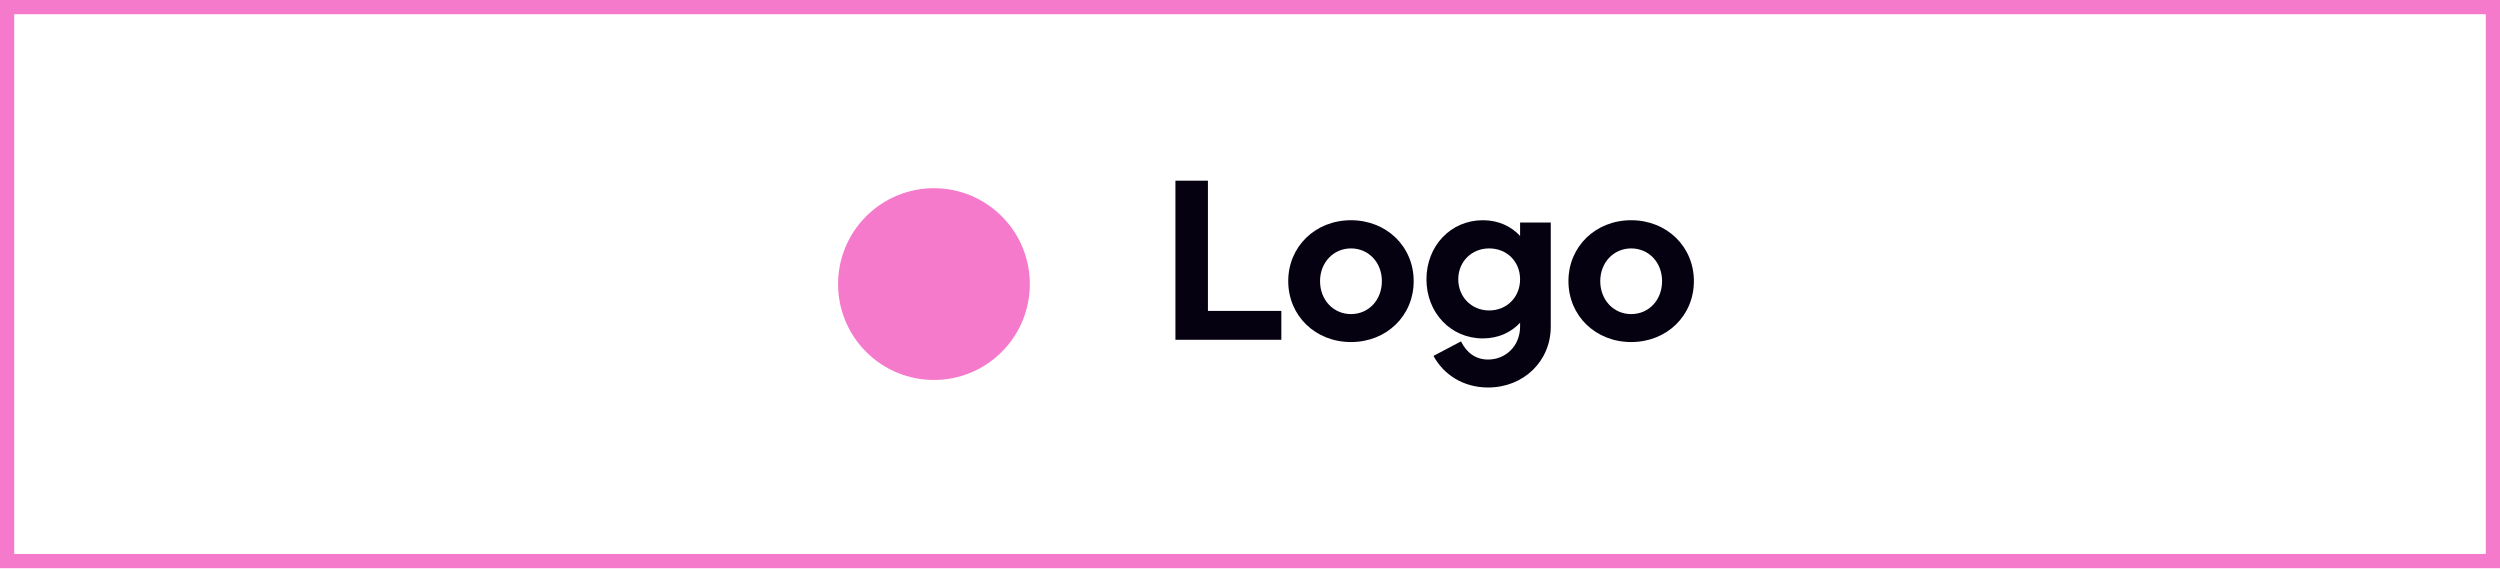
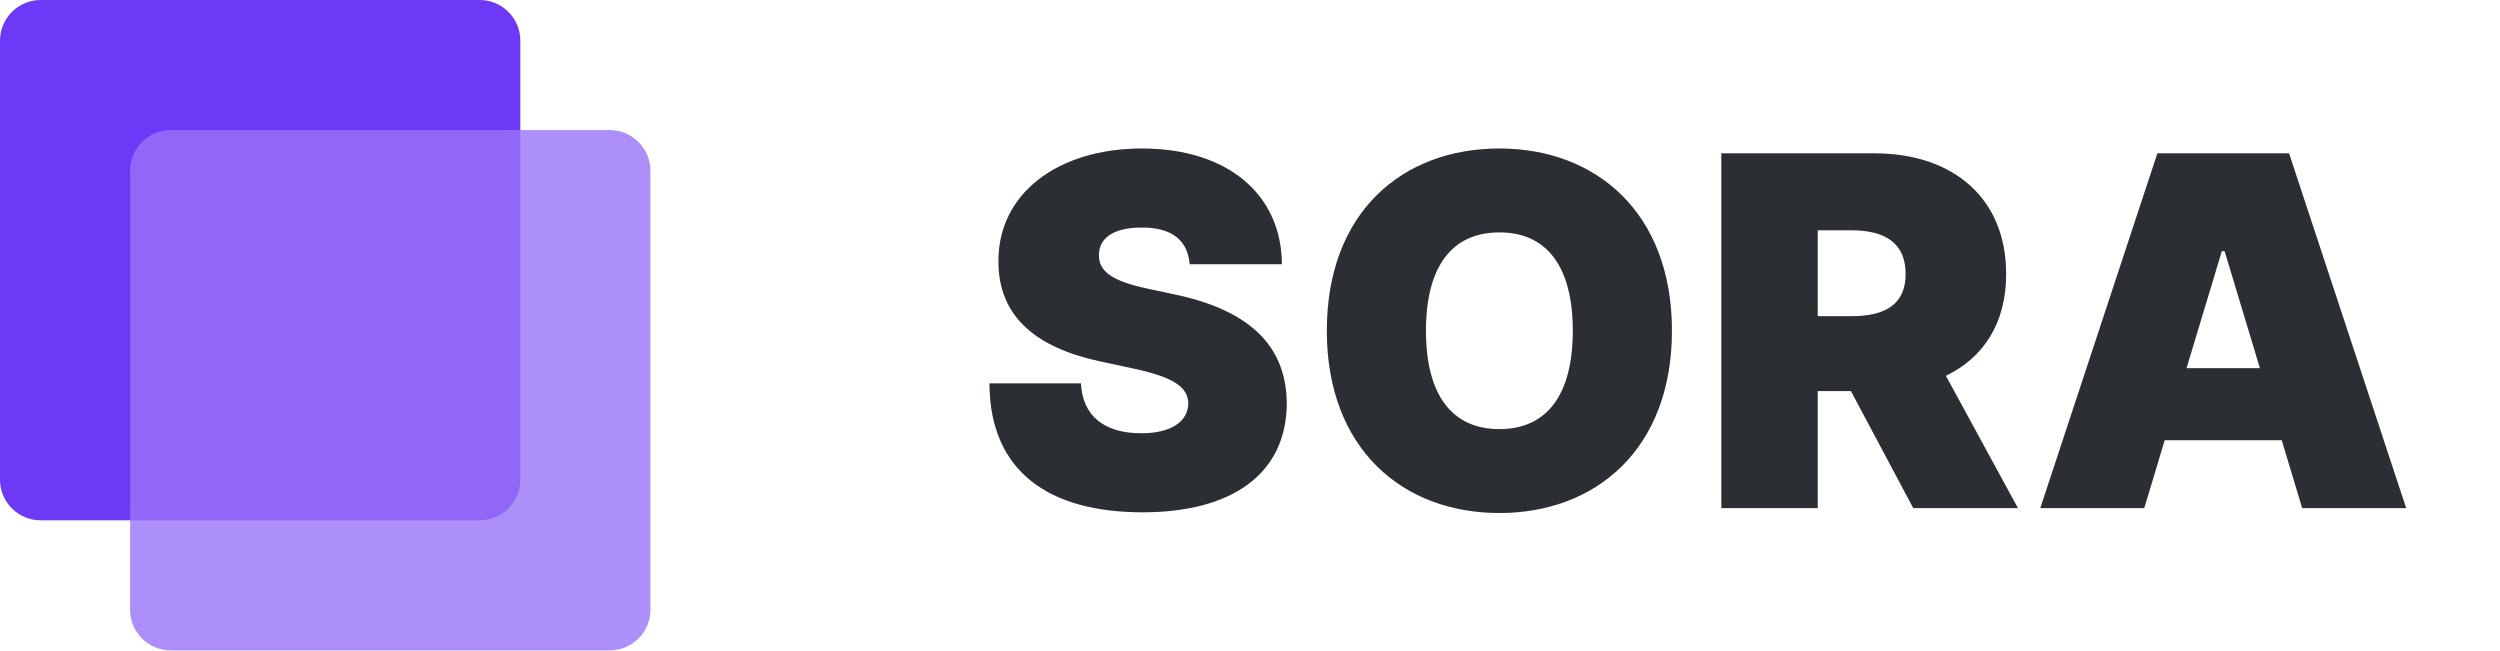
- <svg xmlns="http://www.w3.org/2000/svg" width="176" height="40" viewBox="0 0 176 40" fill="none">
-   <rect x="0.5" y="0.5" width="175" height="39" stroke="#F67ACB" />
-   <path fill-rule="evenodd" clip-rule="evenodd" d="M70.523 15.227C73.159 17.863 73.159 22.137 70.523 24.773C67.887 27.409 63.613 27.409 60.977 24.773C58.341 22.137 58.341 17.863 60.977 15.227C63.613 12.591 67.887 12.591 70.523 15.227Z" fill="#F67ACB" />
-   <path d="M90.206 23.92V21.888H85.038V12.72H82.75V23.92H90.206Z" fill="#050110" />
-   <path d="M90.692 19.792C90.692 22.224 92.596 24.08 95.108 24.08C97.62 24.08 99.523 22.224 99.523 19.792C99.523 17.36 97.62 15.504 95.108 15.504C92.596 15.504 90.692 17.36 90.692 19.792ZM92.931 19.792C92.931 18.48 93.876 17.488 95.108 17.488C96.356 17.488 97.284 18.48 97.284 19.792C97.284 21.12 96.356 22.112 95.108 22.112C93.876 22.112 92.931 21.12 92.931 19.792Z" fill="#050110" />
-   <path d="M107.014 16.608C106.374 15.92 105.478 15.504 104.39 15.504C102.134 15.504 100.422 17.312 100.422 19.664C100.422 22.016 102.134 23.824 104.39 23.824C105.478 23.824 106.374 23.408 107.014 22.72V22.992C107.014 24.352 106.006 25.312 104.758 25.312C103.878 25.312 103.238 24.816 102.854 24.032L100.918 25.056C101.622 26.368 103.014 27.28 104.758 27.28C107.27 27.28 109.174 25.424 109.174 22.992V15.664H107.014V16.608ZM104.838 21.856C103.606 21.856 102.662 20.912 102.662 19.664C102.662 18.416 103.606 17.488 104.838 17.488C106.086 17.488 107.014 18.416 107.014 19.664C107.014 20.912 106.086 21.856 104.838 21.856Z" fill="#050110" />
-   <path d="M110.418 19.792C110.418 22.224 112.322 24.08 114.834 24.08C117.346 24.08 119.25 22.224 119.25 19.792C119.25 17.36 117.346 15.504 114.834 15.504C112.322 15.504 110.418 17.36 110.418 19.792ZM112.658 19.792C112.658 18.48 113.602 17.488 114.834 17.488C116.082 17.488 117.01 18.48 117.01 19.792C117.01 21.12 116.082 22.112 114.834 22.112C113.602 22.112 112.658 21.12 112.658 19.792Z" fill="#050110" />
+ <svg xmlns="http://www.w3.org/2000/svg" width="123" height="32" viewBox="0 0 123 32" fill="none">
+   <path d="M58.534 13H63.068C63.051 9.574 60.409 7.307 56.182 7.307C52.031 7.307 49.099 9.54 49.125 12.864C49.117 15.591 51.008 17.108 54.102 17.773L55.841 18.148C57.784 18.574 58.449 19.06 58.466 19.852C58.449 20.713 57.665 21.318 56.148 21.318C54.332 21.318 53.258 20.466 53.182 18.864H48.682C48.699 23.244 51.665 25.204 56.216 25.204C60.639 25.204 63.29 23.296 63.307 19.852C63.29 17.193 61.705 15.327 57.852 14.5L56.42 14.193C54.767 13.844 54.026 13.358 54.068 12.523C54.077 11.756 54.716 11.193 56.182 11.193C57.716 11.193 58.44 11.867 58.534 13ZM82.258 16.273C82.258 10.443 78.508 7.307 73.77 7.307C68.997 7.307 65.281 10.443 65.281 16.273C65.281 22.068 68.997 25.239 73.77 25.239C78.508 25.239 82.258 22.102 82.258 16.273ZM77.383 16.273C77.383 19.409 76.122 21.114 73.77 21.114C71.418 21.114 70.156 19.409 70.156 16.273C70.156 13.136 71.418 11.432 73.77 11.432C76.122 11.432 77.383 13.136 77.383 16.273ZM84.691 25H89.43V19.239H91.066L94.134 25H99.282L95.736 18.489C97.594 17.594 98.702 15.898 98.702 13.477C98.702 9.761 96.103 7.545 92.225 7.545H84.691V25ZM89.43 15.557V11.329H91.1C92.762 11.329 93.759 11.977 93.759 13.477C93.759 14.969 92.762 15.557 91.1 15.557H89.43ZM105.496 25L106.502 21.659H112.263L113.269 25H118.383L112.621 7.545H106.144L100.383 25H105.496ZM107.576 18.114L109.314 12.352H109.451L111.189 18.114H107.576Z" fill="#363940" />
+   <path d="M58.534 13H63.068C63.051 9.574 60.409 7.307 56.182 7.307C52.031 7.307 49.099 9.54 49.125 12.864C49.117 15.591 51.008 17.108 54.102 17.773L55.841 18.148C57.784 18.574 58.449 19.06 58.466 19.852C58.449 20.713 57.665 21.318 56.148 21.318C54.332 21.318 53.258 20.466 53.182 18.864H48.682C48.699 23.244 51.665 25.204 56.216 25.204C60.639 25.204 63.29 23.296 63.307 19.852C63.29 17.193 61.705 15.327 57.852 14.5L56.42 14.193C54.767 13.844 54.026 13.358 54.068 12.523C54.077 11.756 54.716 11.193 56.182 11.193C57.716 11.193 58.44 11.867 58.534 13ZM82.258 16.273C82.258 10.443 78.508 7.307 73.77 7.307C68.997 7.307 65.281 10.443 65.281 16.273C65.281 22.068 68.997 25.239 73.77 25.239C78.508 25.239 82.258 22.102 82.258 16.273ZM77.383 16.273C77.383 19.409 76.122 21.114 73.77 21.114C71.418 21.114 70.156 19.409 70.156 16.273C70.156 13.136 71.418 11.432 73.77 11.432C76.122 11.432 77.383 13.136 77.383 16.273ZM84.691 25H89.43V19.239H91.066L94.134 25H99.282L95.736 18.489C97.594 17.594 98.702 15.898 98.702 13.477C98.702 9.761 96.103 7.545 92.225 7.545H84.691V25ZM89.43 15.557V11.329H91.1C92.762 11.329 93.759 11.977 93.759 13.477C93.759 14.969 92.762 15.557 91.1 15.557H89.43ZM105.496 25L106.502 21.659H112.263L113.269 25H118.383L112.621 7.545H106.144L100.383 25H105.496ZM107.576 18.114L109.314 12.352H109.451L111.189 18.114H107.576Z" fill="black" fill-opacity="0.2" />
+   <rect width="25.6" height="25.6" rx="2" fill="#6E38F7" />
+   <rect opacity="0.8" x="6.4" y="6.4" width="25.6" height="25.6" rx="2" fill="#9873F7" />
</svg>
